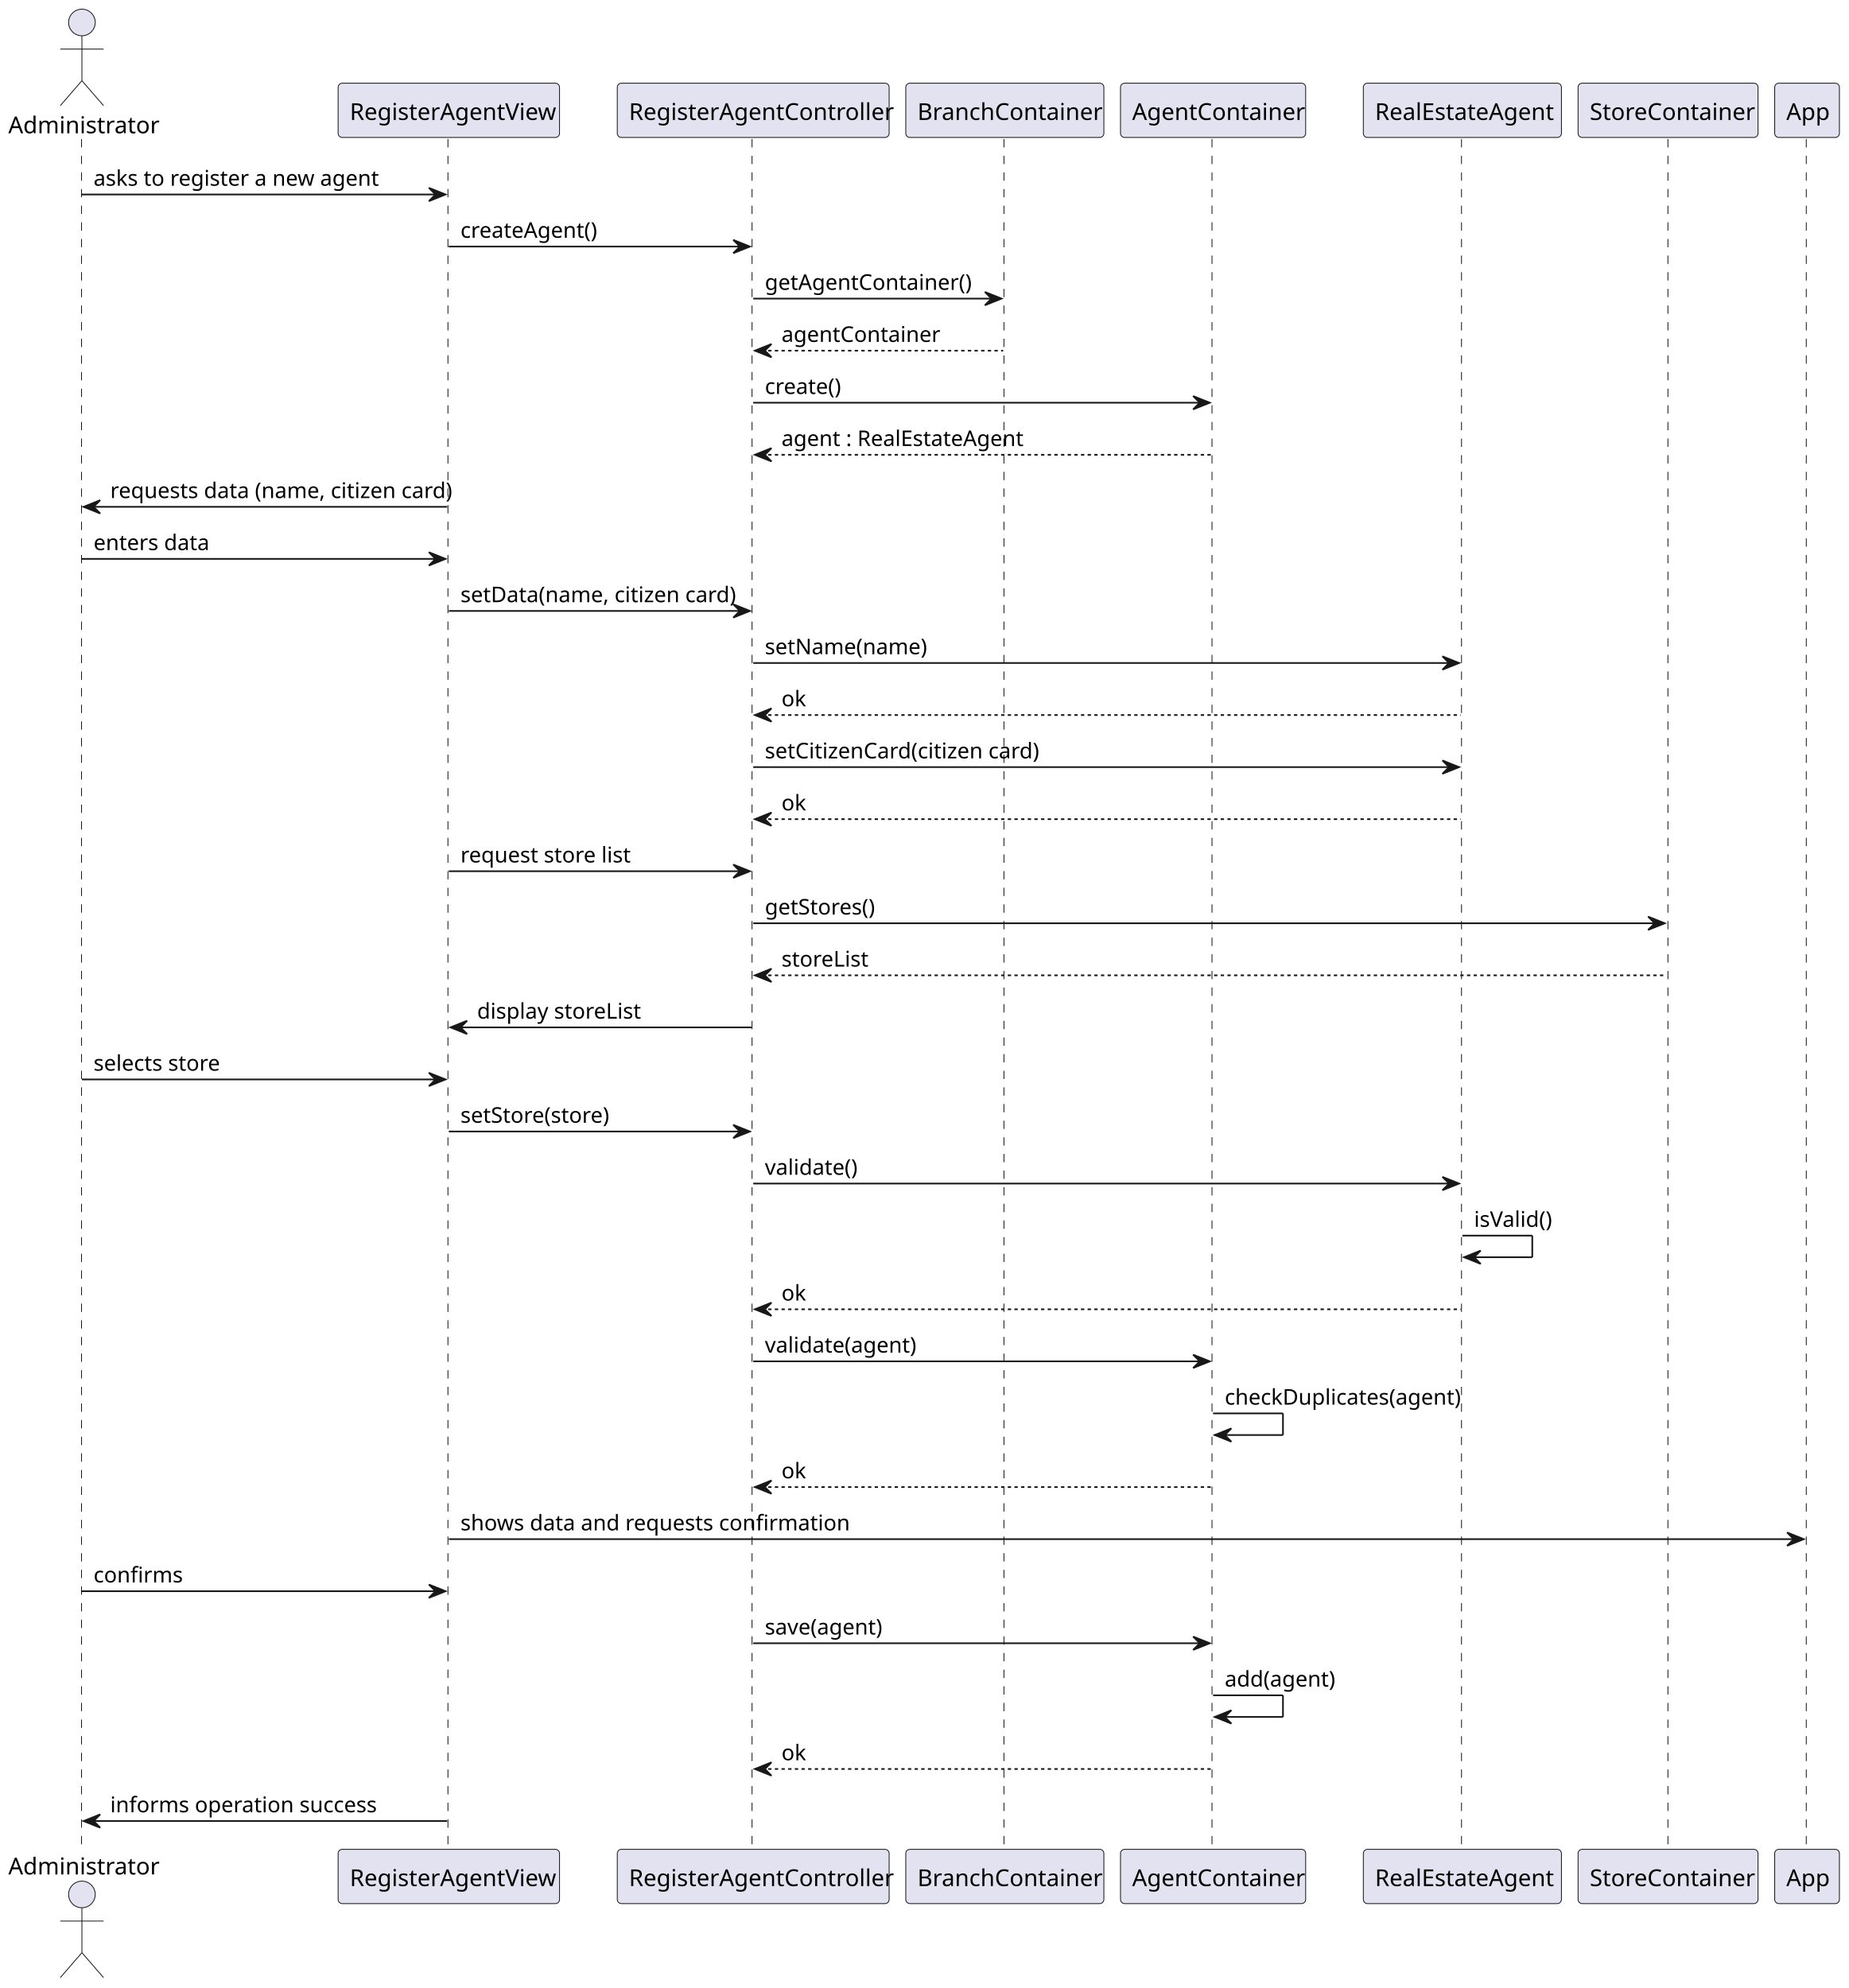
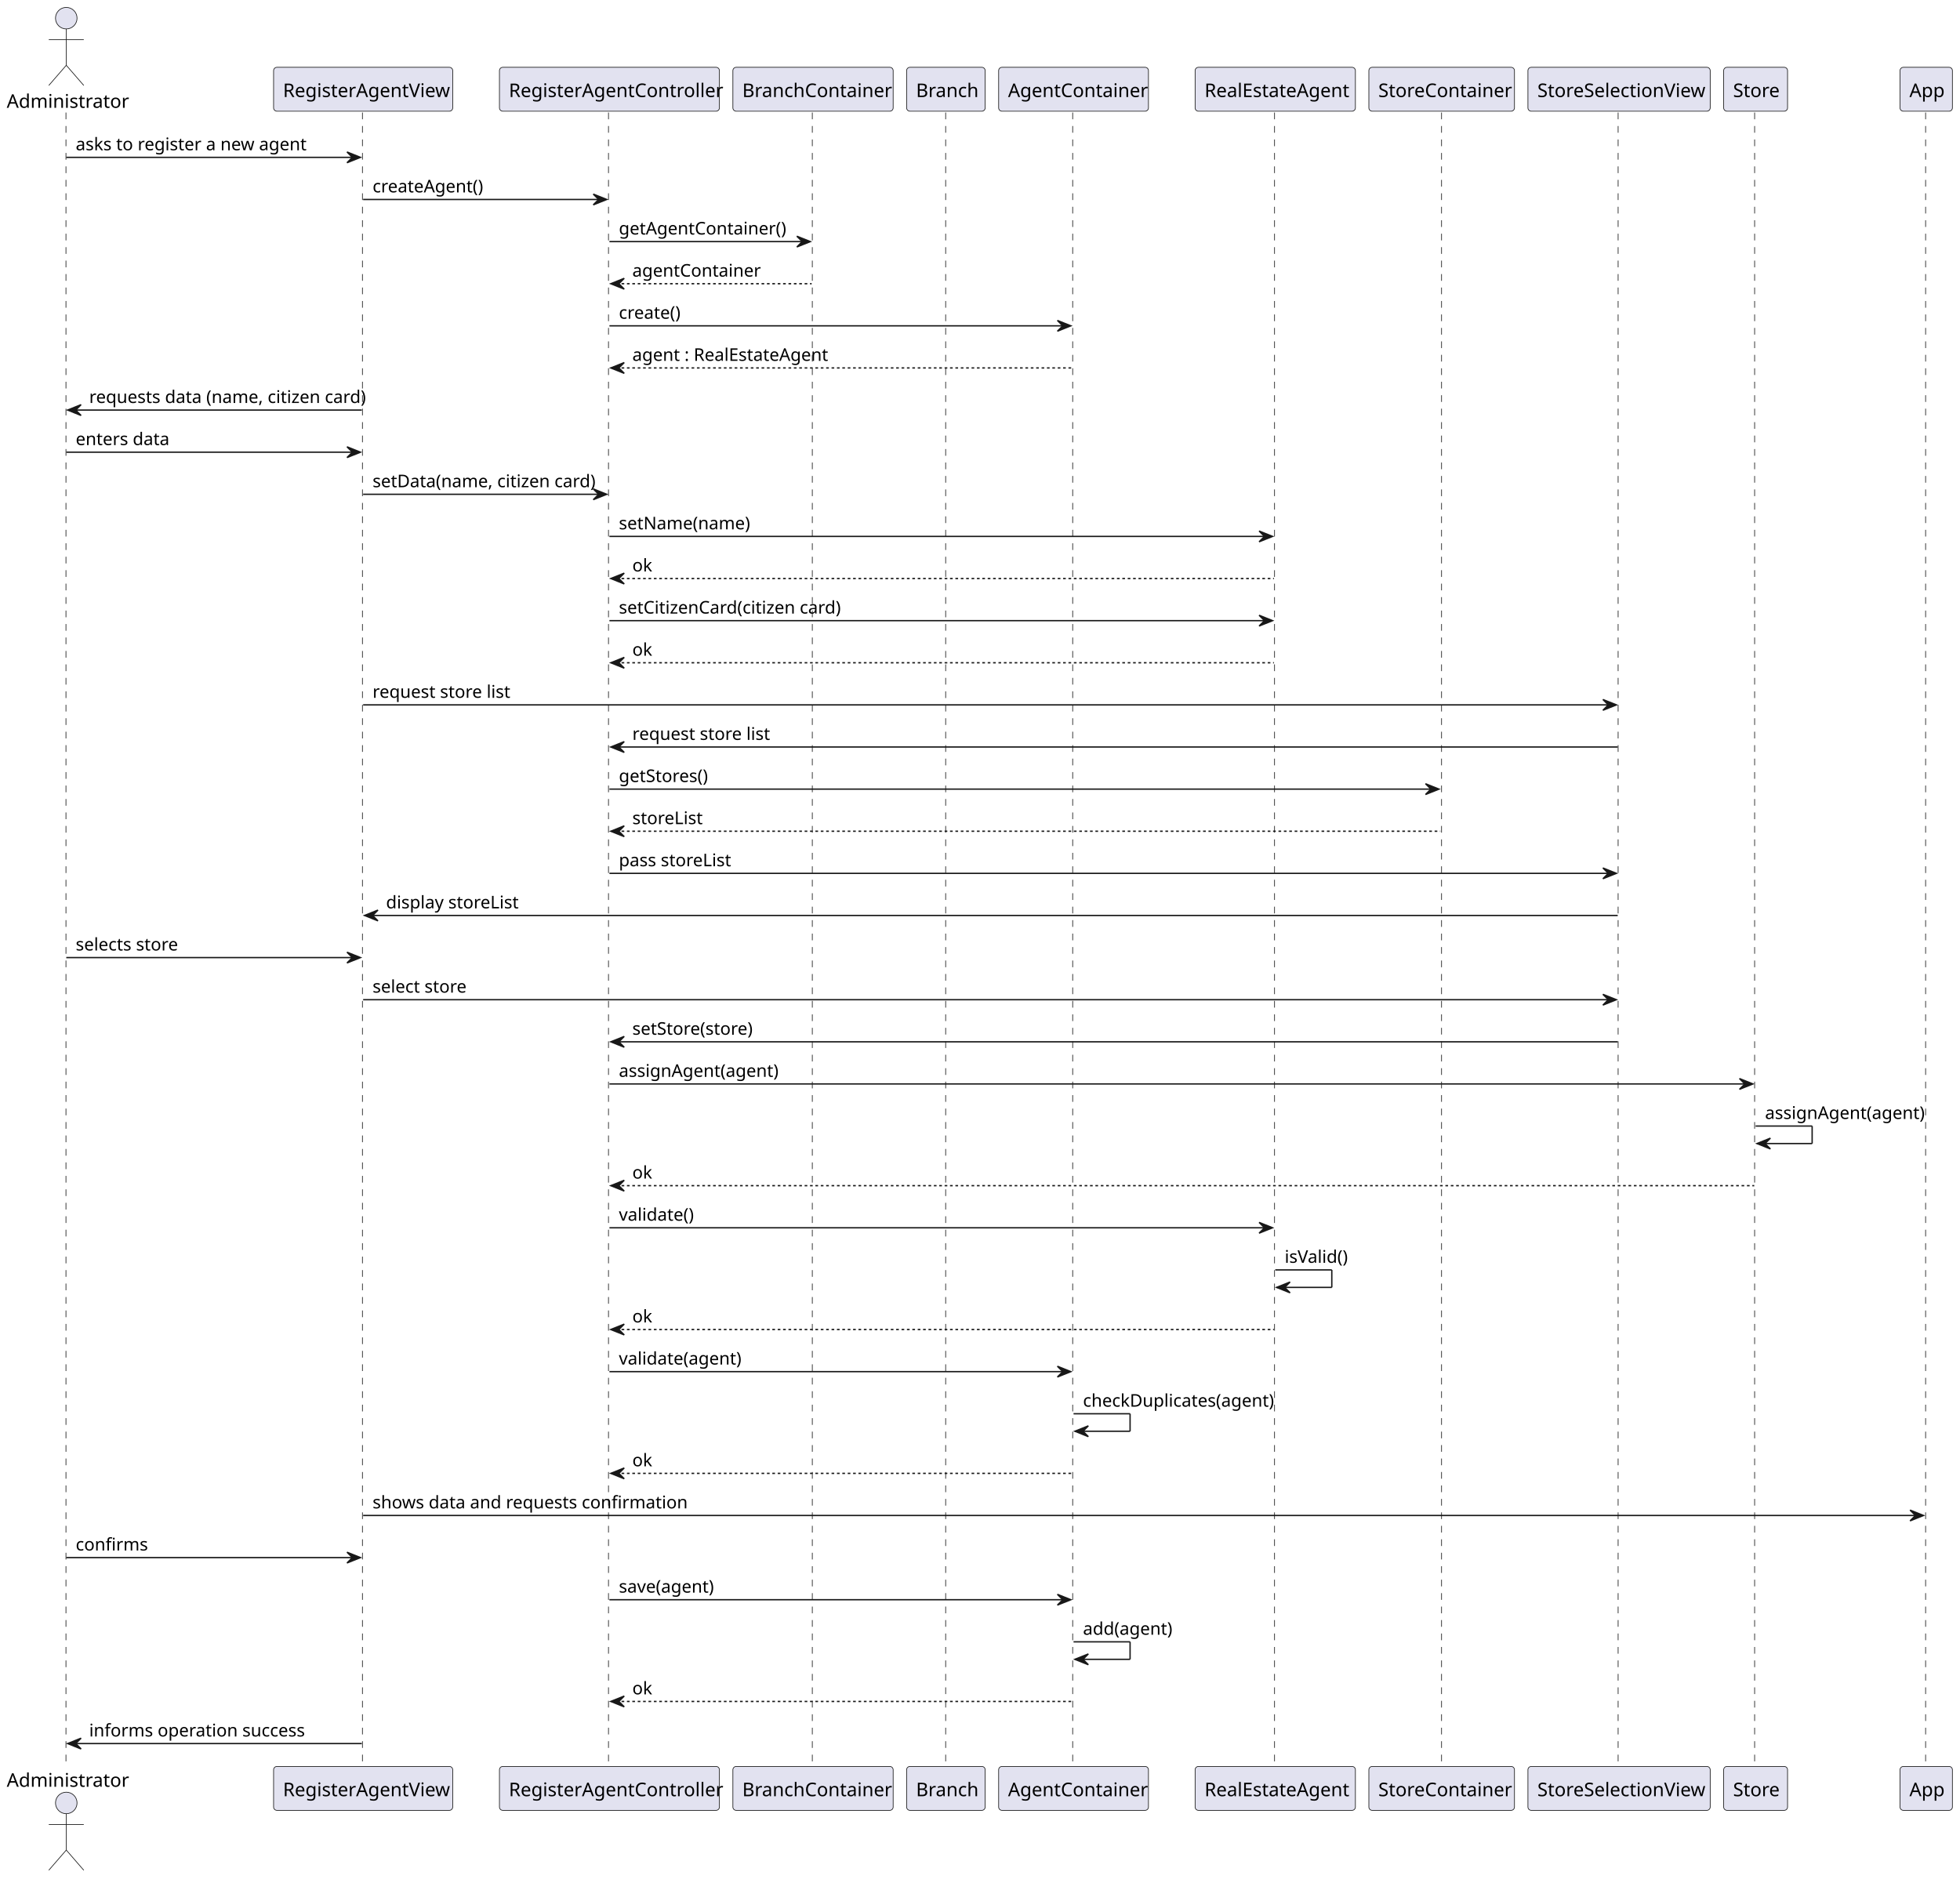
- <svg xmlns="http://www.w3.org/2000/svg" contentStyleType="text/css" height="1195px" preserveAspectRatio="none" style="width:1111px;height:1195px;background:#FFFFFF;" version="1.1" viewBox="0 0 1111 1195" width="1111px" zoomAndPan="magnify">
+ <svg xmlns="http://www.w3.org/2000/svg" contentStyleType="text/css" height="1396px" preserveAspectRatio="none" style="width:1456px;height:1396px;background:#FFFFFF;" version="1.1" viewBox="0 0 1456 1396" width="1456px" zoomAndPan="magnify">
  <defs />
  <g>
-     <line style="stroke:#181818;stroke-width:0.5;stroke-dasharray:5.0,5.0;" x1="49" x2="49" y1="83.621" y2="1112.643" />
-     <line style="stroke:#181818;stroke-width:0.5;stroke-dasharray:5.0,5.0;" x1="269.24" x2="269.24" y1="83.621" y2="1112.643" />
-     <line style="stroke:#181818;stroke-width:0.5;stroke-dasharray:5.0,5.0;" x1="452.019" x2="452.019" y1="83.621" y2="1112.643" />
-     <line style="stroke:#181818;stroke-width:0.5;stroke-dasharray:5.0,5.0;" x1="603.425" x2="603.425" y1="83.621" y2="1112.643" />
-     <line style="stroke:#181818;stroke-width:0.5;stroke-dasharray:5.0,5.0;" x1="728.487" x2="728.487" y1="83.621" y2="1112.643" />
-     <line style="stroke:#181818;stroke-width:0.5;stroke-dasharray:5.0,5.0;" x1="878.443" x2="878.443" y1="83.621" y2="1112.643" />
-     <line style="stroke:#181818;stroke-width:0.5;stroke-dasharray:5.0,5.0;" x1="1002.512" x2="1002.512" y1="83.621" y2="1112.643" />
-     <line style="stroke:#181818;stroke-width:0.5;stroke-dasharray:5.0,5.0;" x1="1085.677" x2="1085.677" y1="83.621" y2="1112.643" />
+     <line style="stroke:#181818;stroke-width:0.5;stroke-dasharray:5.0,5.0;" x1="49" x2="49" y1="83.621" y2="1313.389" />
+     <line style="stroke:#181818;stroke-width:0.5;stroke-dasharray:5.0,5.0;" x1="269.24" x2="269.24" y1="83.621" y2="1313.389" />
+     <line style="stroke:#181818;stroke-width:0.5;stroke-dasharray:5.0,5.0;" x1="452.019" x2="452.019" y1="83.621" y2="1313.389" />
+     <line style="stroke:#181818;stroke-width:0.5;stroke-dasharray:5.0,5.0;" x1="603.425" x2="603.425" y1="83.621" y2="1313.389" />
+     <line style="stroke:#181818;stroke-width:0.5;stroke-dasharray:5.0,5.0;" x1="702.487" x2="702.487" y1="83.621" y2="1313.389" />
+     <line style="stroke:#181818;stroke-width:0.5;stroke-dasharray:5.0,5.0;" x1="796.845" x2="796.845" y1="83.621" y2="1313.389" />
+     <line style="stroke:#181818;stroke-width:0.5;stroke-dasharray:5.0,5.0;" x1="946.802" x2="946.802" y1="83.621" y2="1313.389" />
+     <line style="stroke:#181818;stroke-width:0.5;stroke-dasharray:5.0,5.0;" x1="1070.87" x2="1070.87" y1="83.621" y2="1313.389" />
+     <line style="stroke:#181818;stroke-width:0.5;stroke-dasharray:5.0,5.0;" x1="1202.035" x2="1202.035" y1="83.621" y2="1313.389" />
+     <line style="stroke:#181818;stroke-width:0.5;stroke-dasharray:5.0,5.0;" x1="1303.435" x2="1303.435" y1="83.621" y2="1313.389" />
+     <line style="stroke:#181818;stroke-width:0.5;stroke-dasharray:5.0,5.0;" x1="1430.451" x2="1430.451" y1="83.621" y2="1313.389" />
    <text fill="#000000" font-family="sans-serif" font-size="14" lengthAdjust="spacing" textLength="82.469" x="5" y="80.107">Administrator</text>
    <ellipse cx="49.234" cy="13.5" fill="#E2E2F0" rx="8" ry="8" style="stroke:#181818;stroke-width:0.5;" />
    <path d="M49.234,21.5 L49.234,48.5 M36.234,29.5 L62.234,29.5 M49.234,48.5 L36.234,63.5 M49.234,48.5 L62.234,63.5 " fill="none" style="stroke:#181818;stroke-width:0.5;" />
-     <text fill="#000000" font-family="sans-serif" font-size="14" lengthAdjust="spacing" textLength="82.469" x="5" y="1126.75">Administrator</text>
-     <ellipse cx="49.234" cy="1138.764" fill="#E2E2F0" rx="8" ry="8" style="stroke:#181818;stroke-width:0.5;" />
-     <path d="M49.234,1146.764 L49.234,1173.764 M36.234,1154.764 L62.234,1154.764 M49.234,1173.764 L36.234,1188.764 M49.234,1173.764 L62.234,1188.764 " fill="none" style="stroke:#181818;stroke-width:0.5;" />
+     <text fill="#000000" font-family="sans-serif" font-size="14" lengthAdjust="spacing" textLength="82.469" x="5" y="1327.496">Administrator</text>
+     <ellipse cx="49.234" cy="1339.51" fill="#E2E2F0" rx="8" ry="8" style="stroke:#181818;stroke-width:0.5;" />
+     <path d="M49.234,1347.51 L49.234,1374.51 M36.234,1355.51 L62.234,1355.51 M49.234,1374.51 L36.234,1389.51 M49.234,1374.51 L62.234,1389.51 " fill="none" style="stroke:#181818;stroke-width:0.5;" />
    <rect fill="#E2E2F0" height="32.621" rx="2.5" ry="2.5" style="stroke:#181818;stroke-width:0.5;" width="133.061" x="203.24" y="50" />
    <text fill="#000000" font-family="sans-serif" font-size="14" lengthAdjust="spacing" textLength="119.061" x="210.24" y="72.107">RegisterAgentView</text>
-     <rect fill="#E2E2F0" height="32.621" rx="2.5" ry="2.5" style="stroke:#181818;stroke-width:0.5;" width="133.061" x="203.24" y="1111.643" />
-     <text fill="#000000" font-family="sans-serif" font-size="14" lengthAdjust="spacing" textLength="119.061" x="210.24" y="1133.75">RegisterAgentView</text>
+     <rect fill="#E2E2F0" height="32.621" rx="2.5" ry="2.5" style="stroke:#181818;stroke-width:0.5;" width="133.061" x="203.24" y="1312.389" />
+     <text fill="#000000" font-family="sans-serif" font-size="14" lengthAdjust="spacing" textLength="119.061" x="210.24" y="1334.496">RegisterAgentView</text>
    <rect fill="#E2E2F0" height="32.621" rx="2.5" ry="2.5" style="stroke:#181818;stroke-width:0.5;" width="163.406" x="371.019" y="50" />
    <text fill="#000000" font-family="sans-serif" font-size="14" lengthAdjust="spacing" textLength="149.406" x="378.019" y="72.107">RegisterAgentController</text>
-     <rect fill="#E2E2F0" height="32.621" rx="2.5" ry="2.5" style="stroke:#181818;stroke-width:0.5;" width="163.406" x="371.019" y="1111.643" />
-     <text fill="#000000" font-family="sans-serif" font-size="14" lengthAdjust="spacing" textLength="149.406" x="378.019" y="1133.75">RegisterAgentController</text>
+     <rect fill="#E2E2F0" height="32.621" rx="2.5" ry="2.5" style="stroke:#181818;stroke-width:0.5;" width="163.406" x="371.019" y="1312.389" />
+     <text fill="#000000" font-family="sans-serif" font-size="14" lengthAdjust="spacing" textLength="149.406" x="378.019" y="1334.496">RegisterAgentController</text>
    <rect fill="#E2E2F0" height="32.621" rx="2.5" ry="2.5" style="stroke:#181818;stroke-width:0.5;" width="119.061" x="544.425" y="50" />
    <text fill="#000000" font-family="sans-serif" font-size="14" lengthAdjust="spacing" textLength="105.061" x="551.425" y="72.107">BranchContainer</text>
-     <rect fill="#E2E2F0" height="32.621" rx="2.5" ry="2.5" style="stroke:#181818;stroke-width:0.5;" width="119.061" x="544.425" y="1111.643" />
-     <text fill="#000000" font-family="sans-serif" font-size="14" lengthAdjust="spacing" textLength="105.061" x="551.425" y="1133.75">BranchContainer</text>
-     <rect fill="#E2E2F0" height="32.621" rx="2.5" ry="2.5" style="stroke:#181818;stroke-width:0.5;" width="111.289" x="673.487" y="50" />
-     <text fill="#000000" font-family="sans-serif" font-size="14" lengthAdjust="spacing" textLength="97.289" x="680.487" y="72.107">AgentContainer</text>
-     <rect fill="#E2E2F0" height="32.621" rx="2.5" ry="2.5" style="stroke:#181818;stroke-width:0.5;" width="111.289" x="673.487" y="1111.643" />
-     <text fill="#000000" font-family="sans-serif" font-size="14" lengthAdjust="spacing" textLength="97.289" x="680.487" y="1133.75">AgentContainer</text>
-     <rect fill="#E2E2F0" height="32.621" rx="2.5" ry="2.5" style="stroke:#181818;stroke-width:0.5;" width="119.068" x="819.443" y="50" />
-     <text fill="#000000" font-family="sans-serif" font-size="14" lengthAdjust="spacing" textLength="105.068" x="826.443" y="72.107">RealEstateAgent</text>
-     <rect fill="#E2E2F0" height="32.621" rx="2.5" ry="2.5" style="stroke:#181818;stroke-width:0.5;" width="119.068" x="819.443" y="1111.643" />
-     <text fill="#000000" font-family="sans-serif" font-size="14" lengthAdjust="spacing" textLength="105.068" x="826.443" y="1133.75">RealEstateAgent</text>
-     <rect fill="#E2E2F0" height="32.621" rx="2.5" ry="2.5" style="stroke:#181818;stroke-width:0.5;" width="108.165" x="948.512" y="50" />
-     <text fill="#000000" font-family="sans-serif" font-size="14" lengthAdjust="spacing" textLength="94.165" x="955.512" y="72.107">StoreContainer</text>
-     <rect fill="#E2E2F0" height="32.621" rx="2.5" ry="2.5" style="stroke:#181818;stroke-width:0.5;" width="108.165" x="948.512" y="1111.643" />
-     <text fill="#000000" font-family="sans-serif" font-size="14" lengthAdjust="spacing" textLength="94.165" x="955.512" y="1133.75">StoreContainer</text>
-     <rect fill="#E2E2F0" height="32.621" rx="2.5" ry="2.5" style="stroke:#181818;stroke-width:0.5;" width="38.91" x="1066.677" y="50" />
-     <text fill="#000000" font-family="sans-serif" font-size="14" lengthAdjust="spacing" textLength="24.91" x="1073.677" y="72.107">App</text>
-     <rect fill="#E2E2F0" height="32.621" rx="2.5" ry="2.5" style="stroke:#181818;stroke-width:0.5;" width="38.91" x="1066.677" y="1111.643" />
-     <text fill="#000000" font-family="sans-serif" font-size="14" lengthAdjust="spacing" textLength="24.91" x="1073.677" y="1133.75">App</text>
+     <rect fill="#E2E2F0" height="32.621" rx="2.5" ry="2.5" style="stroke:#181818;stroke-width:0.5;" width="119.061" x="544.425" y="1312.389" />
+     <text fill="#000000" font-family="sans-serif" font-size="14" lengthAdjust="spacing" textLength="105.061" x="551.425" y="1334.496">BranchContainer</text>
+     <rect fill="#E2E2F0" height="32.621" rx="2.5" ry="2.5" style="stroke:#181818;stroke-width:0.5;" width="58.358" x="673.487" y="50" />
+     <text fill="#000000" font-family="sans-serif" font-size="14" lengthAdjust="spacing" textLength="44.358" x="680.487" y="72.107">Branch</text>
+     <rect fill="#E2E2F0" height="32.621" rx="2.5" ry="2.5" style="stroke:#181818;stroke-width:0.5;" width="58.358" x="673.487" y="1312.389" />
+     <text fill="#000000" font-family="sans-serif" font-size="14" lengthAdjust="spacing" textLength="44.358" x="680.487" y="1334.496">Branch</text>
+     <rect fill="#E2E2F0" height="32.621" rx="2.5" ry="2.5" style="stroke:#181818;stroke-width:0.5;" width="111.289" x="741.845" y="50" />
+     <text fill="#000000" font-family="sans-serif" font-size="14" lengthAdjust="spacing" textLength="97.289" x="748.845" y="72.107">AgentContainer</text>
+     <rect fill="#E2E2F0" height="32.621" rx="2.5" ry="2.5" style="stroke:#181818;stroke-width:0.5;" width="111.289" x="741.845" y="1312.389" />
+     <text fill="#000000" font-family="sans-serif" font-size="14" lengthAdjust="spacing" textLength="97.289" x="748.845" y="1334.496">AgentContainer</text>
+     <rect fill="#E2E2F0" height="32.621" rx="2.5" ry="2.5" style="stroke:#181818;stroke-width:0.5;" width="119.068" x="887.802" y="50" />
+     <text fill="#000000" font-family="sans-serif" font-size="14" lengthAdjust="spacing" textLength="105.068" x="894.802" y="72.107">RealEstateAgent</text>
+     <rect fill="#E2E2F0" height="32.621" rx="2.5" ry="2.5" style="stroke:#181818;stroke-width:0.5;" width="119.068" x="887.802" y="1312.389" />
+     <text fill="#000000" font-family="sans-serif" font-size="14" lengthAdjust="spacing" textLength="105.068" x="894.802" y="1334.496">RealEstateAgent</text>
+     <rect fill="#E2E2F0" height="32.621" rx="2.5" ry="2.5" style="stroke:#181818;stroke-width:0.5;" width="108.165" x="1016.87" y="50" />
+     <text fill="#000000" font-family="sans-serif" font-size="14" lengthAdjust="spacing" textLength="94.165" x="1023.87" y="72.107">StoreContainer</text>
+     <rect fill="#E2E2F0" height="32.621" rx="2.5" ry="2.5" style="stroke:#181818;stroke-width:0.5;" width="108.165" x="1016.87" y="1312.389" />
+     <text fill="#000000" font-family="sans-serif" font-size="14" lengthAdjust="spacing" textLength="94.165" x="1023.87" y="1334.496">StoreContainer</text>
+     <rect fill="#E2E2F0" height="32.621" rx="2.5" ry="2.5" style="stroke:#181818;stroke-width:0.5;" width="135.399" x="1135.035" y="50" />
+     <text fill="#000000" font-family="sans-serif" font-size="14" lengthAdjust="spacing" textLength="121.399" x="1142.035" y="72.107">StoreSelectionView</text>
+     <rect fill="#E2E2F0" height="32.621" rx="2.5" ry="2.5" style="stroke:#181818;stroke-width:0.5;" width="135.399" x="1135.035" y="1312.389" />
+     <text fill="#000000" font-family="sans-serif" font-size="14" lengthAdjust="spacing" textLength="121.399" x="1142.035" y="1334.496">StoreSelectionView</text>
+     <rect fill="#E2E2F0" height="32.621" rx="2.5" ry="2.5" style="stroke:#181818;stroke-width:0.5;" width="47.462" x="1280.435" y="50" />
+     <text fill="#000000" font-family="sans-serif" font-size="14" lengthAdjust="spacing" textLength="33.462" x="1287.435" y="72.107">Store</text>
+     <rect fill="#E2E2F0" height="32.621" rx="2.5" ry="2.5" style="stroke:#181818;stroke-width:0.5;" width="47.462" x="1280.435" y="1312.389" />
+     <text fill="#000000" font-family="sans-serif" font-size="14" lengthAdjust="spacing" textLength="33.462" x="1287.435" y="1334.496">Store</text>
+     <rect fill="#E2E2F0" height="32.621" rx="2.5" ry="2.5" style="stroke:#181818;stroke-width:0.5;" width="38.91" x="1411.451" y="50" />
+     <text fill="#000000" font-family="sans-serif" font-size="14" lengthAdjust="spacing" textLength="24.91" x="1418.451" y="72.107">App</text>
+     <rect fill="#E2E2F0" height="32.621" rx="2.5" ry="2.5" style="stroke:#181818;stroke-width:0.5;" width="38.91" x="1411.451" y="1312.389" />
+     <text fill="#000000" font-family="sans-serif" font-size="14" lengthAdjust="spacing" textLength="24.91" x="1418.451" y="1334.496">App</text>
    <polygon fill="#181818" points="257.771,112.912,267.771,116.912,257.771,120.912,261.771,116.912" style="stroke:#181818;stroke-width:1.0;" />
    <line style="stroke:#181818;stroke-width:1.0;" x1="49.234" x2="263.771" y1="116.912" y2="116.912" />
    <text fill="#000000" font-family="sans-serif" font-size="13" lengthAdjust="spacing" textLength="162.589" x="56.234" y="111.649">asks to register a new agent</text>
    <polygon fill="#181818" points="440.722,144.203,450.722,148.203,440.722,152.203,444.722,148.203" style="stroke:#181818;stroke-width:1.0;" />
    <line style="stroke:#181818;stroke-width:1.0;" x1="269.771" x2="446.722" y1="148.203" y2="148.203" />
    <text fill="#000000" font-family="sans-serif" font-size="13" lengthAdjust="spacing" textLength="78.762" x="276.771" y="142.94">createAgent()</text>
    <polygon fill="#181818" points="591.956,175.494,601.956,179.494,591.956,183.494,595.956,179.494" style="stroke:#181818;stroke-width:1.0;" />
    <line style="stroke:#181818;stroke-width:1.0;" x1="452.722" x2="597.956" y1="179.494" y2="179.494" />
    <text fill="#000000" font-family="sans-serif" font-size="13" lengthAdjust="spacing" textLength="117.07" x="459.722" y="174.231">getAgentContainer()</text>
    <polygon fill="#181818" points="463.722,206.785,453.722,210.785,463.722,214.785,459.722,210.785" style="stroke:#181818;stroke-width:1.0;" />
    <line style="stroke:#181818;stroke-width:1.0;stroke-dasharray:2.0,2.0;" x1="457.722" x2="602.956" y1="210.785" y2="210.785" />
    <text fill="#000000" font-family="sans-serif" font-size="13" lengthAdjust="spacing" textLength="88.899" x="469.722" y="205.523">agentContainer</text>
-     <polygon fill="#181818" points="717.131,238.076,727.131,242.076,717.131,246.076,721.131,242.076" style="stroke:#181818;stroke-width:1.0;" />
-     <line style="stroke:#181818;stroke-width:1.0;" x1="452.722" x2="723.131" y1="242.076" y2="242.076" />
+     <polygon fill="#181818" points="785.49,238.076,795.49,242.076,785.49,246.076,789.49,242.076" style="stroke:#181818;stroke-width:1.0;" />
+     <line style="stroke:#181818;stroke-width:1.0;" x1="452.722" x2="791.49" y1="242.076" y2="242.076" />
    <text fill="#000000" font-family="sans-serif" font-size="13" lengthAdjust="spacing" textLength="44.789" x="459.722" y="236.814">create()</text>
    <polygon fill="#181818" points="463.722,269.367,453.722,273.367,463.722,277.367,459.722,273.367" style="stroke:#181818;stroke-width:1.0;" />
-     <line style="stroke:#181818;stroke-width:1.0;stroke-dasharray:2.0,2.0;" x1="457.722" x2="728.131" y1="273.367" y2="273.367" />
+     <line style="stroke:#181818;stroke-width:1.0;stroke-dasharray:2.0,2.0;" x1="457.722" x2="796.49" y1="273.367" y2="273.367" />
    <text fill="#000000" font-family="sans-serif" font-size="13" lengthAdjust="spacing" textLength="140.931" x="469.722" y="268.104">agent : RealEstateAgent</text>
    <polygon fill="#181818" points="60.234,300.658,50.234,304.658,60.234,308.658,56.234,304.658" style="stroke:#181818;stroke-width:1.0;" />
    <line style="stroke:#181818;stroke-width:1.0;" x1="54.234" x2="268.771" y1="304.658" y2="304.658" />
    <text fill="#000000" font-family="sans-serif" font-size="13" lengthAdjust="spacing" textLength="196.536" x="66.234" y="299.396">requests data (name, citizen card)</text>
    <polygon fill="#181818" points="257.771,331.949,267.771,335.949,257.771,339.949,261.771,335.949" style="stroke:#181818;stroke-width:1.0;" />
    <line style="stroke:#181818;stroke-width:1.0;" x1="49.234" x2="263.771" y1="335.949" y2="335.949" />
    <text fill="#000000" font-family="sans-serif" font-size="13" lengthAdjust="spacing" textLength="65.044" x="56.234" y="330.687">enters data</text>
    <polygon fill="#181818" points="440.722,363.24,450.722,367.24,440.722,371.24,444.722,367.24" style="stroke:#181818;stroke-width:1.0;" />
    <line style="stroke:#181818;stroke-width:1.0;" x1="269.771" x2="446.722" y1="367.24" y2="367.24" />
    <text fill="#000000" font-family="sans-serif" font-size="13" lengthAdjust="spacing" textLength="158.952" x="276.771" y="361.978">setData(name, citizen card)</text>
-     <polygon fill="#181818" points="866.977,394.531,876.977,398.531,866.977,402.531,870.977,398.531" style="stroke:#181818;stroke-width:1.0;" />
-     <line style="stroke:#181818;stroke-width:1.0;" x1="452.722" x2="872.977" y1="398.531" y2="398.531" />
+     <polygon fill="#181818" points="935.336,394.531,945.336,398.531,935.336,402.531,939.336,398.531" style="stroke:#181818;stroke-width:1.0;" />
+     <line style="stroke:#181818;stroke-width:1.0;" x1="452.722" x2="941.336" y1="398.531" y2="398.531" />
    <text fill="#000000" font-family="sans-serif" font-size="13" lengthAdjust="spacing" textLength="93.196" x="459.722" y="393.269">setName(name)</text>
    <polygon fill="#181818" points="463.722,425.822,453.722,429.822,463.722,433.822,459.722,429.822" style="stroke:#181818;stroke-width:1.0;" />
-     <line style="stroke:#181818;stroke-width:1.0;stroke-dasharray:2.0,2.0;" x1="457.722" x2="877.977" y1="429.822" y2="429.822" />
+     <line style="stroke:#181818;stroke-width:1.0;stroke-dasharray:2.0,2.0;" x1="457.722" x2="946.336" y1="429.822" y2="429.822" />
    <text fill="#000000" font-family="sans-serif" font-size="13" lengthAdjust="spacing" textLength="13.73" x="469.722" y="424.56">ok</text>
-     <polygon fill="#181818" points="866.977,457.113,876.977,461.113,866.977,465.113,870.977,461.113" style="stroke:#181818;stroke-width:1.0;" />
-     <line style="stroke:#181818;stroke-width:1.0;" x1="452.722" x2="872.977" y1="461.113" y2="461.113" />
+     <polygon fill="#181818" points="935.336,457.113,945.336,461.113,935.336,465.113,939.336,461.113" style="stroke:#181818;stroke-width:1.0;" />
+     <line style="stroke:#181818;stroke-width:1.0;" x1="452.722" x2="941.336" y1="461.113" y2="461.113" />
    <text fill="#000000" font-family="sans-serif" font-size="13" lengthAdjust="spacing" textLength="159.663" x="459.722" y="455.851">setCitizenCard(citizen card)</text>
    <polygon fill="#181818" points="463.722,488.404,453.722,492.404,463.722,496.404,459.722,492.404" style="stroke:#181818;stroke-width:1.0;" />
-     <line style="stroke:#181818;stroke-width:1.0;stroke-dasharray:2.0,2.0;" x1="457.722" x2="877.977" y1="492.404" y2="492.404" />
+     <line style="stroke:#181818;stroke-width:1.0;stroke-dasharray:2.0,2.0;" x1="457.722" x2="946.336" y1="492.404" y2="492.404" />
    <text fill="#000000" font-family="sans-serif" font-size="13" lengthAdjust="spacing" textLength="13.73" x="469.722" y="487.142">ok</text>
-     <polygon fill="#181818" points="440.722,519.695,450.722,523.695,440.722,527.695,444.722,523.695" style="stroke:#181818;stroke-width:1.0;" />
-     <line style="stroke:#181818;stroke-width:1.0;" x1="269.771" x2="446.722" y1="523.695" y2="523.695" />
+     <polygon fill="#181818" points="1190.735,519.695,1200.735,523.695,1190.735,527.695,1194.735,523.695" style="stroke:#181818;stroke-width:1.0;" />
+     <line style="stroke:#181818;stroke-width:1.0;" x1="269.771" x2="1196.735" y1="523.695" y2="523.695" />
    <text fill="#000000" font-family="sans-serif" font-size="13" lengthAdjust="spacing" textLength="95.374" x="276.771" y="518.433">request store list</text>
-     <polygon fill="#181818" points="990.594,550.986,1000.594,554.986,990.594,558.986,994.594,554.986" style="stroke:#181818;stroke-width:1.0;" />
-     <line style="stroke:#181818;stroke-width:1.0;" x1="452.722" x2="996.594" y1="554.986" y2="554.986" />
-     <text fill="#000000" font-family="sans-serif" font-size="13" lengthAdjust="spacing" textLength="64.302" x="459.722" y="549.724">getStores()</text>
-     <polygon fill="#181818" points="463.722,582.277,453.722,586.277,463.722,590.277,459.722,586.277" style="stroke:#181818;stroke-width:1.0;" />
-     <line style="stroke:#181818;stroke-width:1.0;stroke-dasharray:2.0,2.0;" x1="457.722" x2="1001.594" y1="586.277" y2="586.277" />
-     <text fill="#000000" font-family="sans-serif" font-size="13" lengthAdjust="spacing" textLength="49.131" x="469.722" y="581.015">storeList</text>
-     <polygon fill="#181818" points="280.771,613.568,270.771,617.568,280.771,621.568,276.771,617.568" style="stroke:#181818;stroke-width:1.0;" />
-     <line style="stroke:#181818;stroke-width:1.0;" x1="274.771" x2="451.722" y1="617.568" y2="617.568" />
-     <text fill="#000000" font-family="sans-serif" font-size="13" lengthAdjust="spacing" textLength="93.209" x="286.771" y="612.306">display storeList</text>
-     <polygon fill="#181818" points="257.771,644.859,267.771,648.859,257.771,652.859,261.771,648.859" style="stroke:#181818;stroke-width:1.0;" />
-     <line style="stroke:#181818;stroke-width:1.0;" x1="49.234" x2="263.771" y1="648.859" y2="648.859" />
-     <text fill="#000000" font-family="sans-serif" font-size="13" lengthAdjust="spacing" textLength="72.973" x="56.234" y="643.597">selects store</text>
-     <polygon fill="#181818" points="440.722,676.15,450.722,680.15,440.722,684.15,444.722,680.15" style="stroke:#181818;stroke-width:1.0;" />
-     <line style="stroke:#181818;stroke-width:1.0;" x1="269.771" x2="446.722" y1="680.15" y2="680.15" />
-     <text fill="#000000" font-family="sans-serif" font-size="13" lengthAdjust="spacing" textLength="85.973" x="276.771" y="674.888">setStore(store)</text>
-     <polygon fill="#181818" points="866.977,707.441,876.977,711.441,866.977,715.441,870.977,711.441" style="stroke:#181818;stroke-width:1.0;" />
-     <line style="stroke:#181818;stroke-width:1.0;" x1="452.722" x2="872.977" y1="711.441" y2="711.441" />
-     <text fill="#000000" font-family="sans-serif" font-size="13" lengthAdjust="spacing" textLength="53.466" x="459.722" y="706.179">validate()</text>
-     <line style="stroke:#181818;stroke-width:1.0;" x1="878.977" x2="920.977" y1="742.732" y2="742.732" />
-     <line style="stroke:#181818;stroke-width:1.0;" x1="920.977" x2="920.977" y1="742.732" y2="755.732" />
-     <line style="stroke:#181818;stroke-width:1.0;" x1="879.977" x2="920.977" y1="755.732" y2="755.732" />
-     <polygon fill="#181818" points="889.977,751.732,879.977,755.732,889.977,759.732,885.977,755.732" style="stroke:#181818;stroke-width:1.0;" />
-     <text fill="#000000" font-family="sans-serif" font-size="13" lengthAdjust="spacing" textLength="46.954" x="885.977" y="737.47">isValid()</text>
-     <polygon fill="#181818" points="463.722,783.023,453.722,787.023,463.722,791.023,459.722,787.023" style="stroke:#181818;stroke-width:1.0;" />
-     <line style="stroke:#181818;stroke-width:1.0;stroke-dasharray:2.0,2.0;" x1="457.722" x2="877.977" y1="787.023" y2="787.023" />
-     <text fill="#000000" font-family="sans-serif" font-size="13" lengthAdjust="spacing" textLength="13.73" x="469.722" y="781.761">ok</text>
-     <polygon fill="#181818" points="717.131,814.314,727.131,818.314,717.131,822.314,721.131,818.314" style="stroke:#181818;stroke-width:1.0;" />
-     <line style="stroke:#181818;stroke-width:1.0;" x1="452.722" x2="723.131" y1="818.314" y2="818.314" />
-     <text fill="#000000" font-family="sans-serif" font-size="13" lengthAdjust="spacing" textLength="85.998" x="459.722" y="813.052">validate(agent)</text>
-     <line style="stroke:#181818;stroke-width:1.0;" x1="729.131" x2="771.131" y1="849.606" y2="849.606" />
-     <line style="stroke:#181818;stroke-width:1.0;" x1="771.131" x2="771.131" y1="849.606" y2="862.606" />
-     <line style="stroke:#181818;stroke-width:1.0;" x1="730.131" x2="771.131" y1="862.606" y2="862.606" />
-     <polygon fill="#181818" points="740.131,858.606,730.131,862.606,740.131,866.606,736.131,862.606" style="stroke:#181818;stroke-width:1.0;" />
-     <text fill="#000000" font-family="sans-serif" font-size="13" lengthAdjust="spacing" textLength="135.846" x="736.131" y="844.343">checkDuplicates(agent)</text>
-     <polygon fill="#181818" points="463.722,889.896,453.722,893.896,463.722,897.896,459.722,893.896" style="stroke:#181818;stroke-width:1.0;" />
-     <line style="stroke:#181818;stroke-width:1.0;stroke-dasharray:2.0,2.0;" x1="457.722" x2="728.131" y1="893.896" y2="893.896" />
-     <text fill="#000000" font-family="sans-serif" font-size="13" lengthAdjust="spacing" textLength="13.73" x="469.722" y="888.634">ok</text>
-     <polygon fill="#181818" points="1074.132,921.188,1084.132,925.188,1074.132,929.188,1078.132,925.188" style="stroke:#181818;stroke-width:1.0;" />
-     <line style="stroke:#181818;stroke-width:1.0;" x1="269.771" x2="1080.132" y1="925.188" y2="925.188" />
-     <text fill="#000000" font-family="sans-serif" font-size="13" lengthAdjust="spacing" textLength="218.956" x="276.771" y="919.925">shows data and requests confirmation</text>
-     <polygon fill="#181818" points="257.771,952.479,267.771,956.479,257.771,960.479,261.771,956.479" style="stroke:#181818;stroke-width:1.0;" />
-     <line style="stroke:#181818;stroke-width:1.0;" x1="49.234" x2="263.771" y1="956.479" y2="956.479" />
-     <text fill="#000000" font-family="sans-serif" font-size="13" lengthAdjust="spacing" textLength="49.118" x="56.234" y="951.216">confirms</text>
-     <polygon fill="#181818" points="717.131,983.769,727.131,987.769,717.131,991.769,721.131,987.769" style="stroke:#181818;stroke-width:1.0;" />
-     <line style="stroke:#181818;stroke-width:1.0;" x1="452.722" x2="723.131" y1="987.769" y2="987.769" />
-     <text fill="#000000" font-family="sans-serif" font-size="13" lengthAdjust="spacing" textLength="68.65" x="459.722" y="982.507">save(agent)</text>
-     <line style="stroke:#181818;stroke-width:1.0;" x1="729.131" x2="771.131" y1="1019.061" y2="1019.061" />
-     <line style="stroke:#181818;stroke-width:1.0;" x1="771.131" x2="771.131" y1="1019.061" y2="1032.061" />
-     <line style="stroke:#181818;stroke-width:1.0;" x1="730.131" x2="771.131" y1="1032.061" y2="1032.061" />
-     <polygon fill="#181818" points="740.131,1028.061,730.131,1032.061,740.131,1036.061,736.131,1032.061" style="stroke:#181818;stroke-width:1.0;" />
-     <text fill="#000000" font-family="sans-serif" font-size="13" lengthAdjust="spacing" textLength="62.88" x="736.131" y="1013.798">add(agent)</text>
-     <polygon fill="#181818" points="463.722,1059.352,453.722,1063.352,463.722,1067.352,459.722,1063.352" style="stroke:#181818;stroke-width:1.0;" />
-     <line style="stroke:#181818;stroke-width:1.0;stroke-dasharray:2.0,2.0;" x1="457.722" x2="728.131" y1="1063.352" y2="1063.352" />
-     <text fill="#000000" font-family="sans-serif" font-size="13" lengthAdjust="spacing" textLength="13.73" x="469.722" y="1058.089">ok</text>
-     <polygon fill="#181818" points="60.234,1090.643,50.234,1094.643,60.234,1098.643,56.234,1094.643" style="stroke:#181818;stroke-width:1.0;" />
-     <line style="stroke:#181818;stroke-width:1.0;" x1="54.234" x2="268.771" y1="1094.643" y2="1094.643" />
-     <text fill="#000000" font-family="sans-serif" font-size="13" lengthAdjust="spacing" textLength="151.011" x="66.234" y="1089.38">informs operation success</text>
+     <polygon fill="#181818" points="463.722,550.986,453.722,554.986,463.722,558.986,459.722,554.986" style="stroke:#181818;stroke-width:1.0;" />
+     <line style="stroke:#181818;stroke-width:1.0;" x1="457.722" x2="1201.735" y1="554.986" y2="554.986" />
+     <text fill="#000000" font-family="sans-serif" font-size="13" lengthAdjust="spacing" textLength="95.374" x="469.722" y="549.724">request store list</text>
+     <polygon fill="#181818" points="1058.953,582.277,1068.953,586.277,1058.953,590.277,1062.953,586.277" style="stroke:#181818;stroke-width:1.0;" />
+     <line style="stroke:#181818;stroke-width:1.0;" x1="452.722" x2="1064.953" y1="586.277" y2="586.277" />
+     <text fill="#000000" font-family="sans-serif" font-size="13" lengthAdjust="spacing" textLength="64.302" x="459.722" y="581.015">getStores()</text>
+     <polygon fill="#181818" points="463.722,613.568,453.722,617.568,463.722,621.568,459.722,617.568" style="stroke:#181818;stroke-width:1.0;" />
+     <line style="stroke:#181818;stroke-width:1.0;stroke-dasharray:2.0,2.0;" x1="457.722" x2="1069.953" y1="617.568" y2="617.568" />
+     <text fill="#000000" font-family="sans-serif" font-size="13" lengthAdjust="spacing" textLength="49.131" x="469.722" y="612.306">storeList</text>
+     <polygon fill="#181818" points="1190.735,644.859,1200.735,648.859,1190.735,652.859,1194.735,648.859" style="stroke:#181818;stroke-width:1.0;" />
+     <line style="stroke:#181818;stroke-width:1.0;" x1="452.722" x2="1196.735" y1="648.859" y2="648.859" />
+     <text fill="#000000" font-family="sans-serif" font-size="13" lengthAdjust="spacing" textLength="80.203" x="459.722" y="643.597">pass storeList</text>
+     <polygon fill="#181818" points="280.771,676.15,270.771,680.15,280.771,684.15,276.771,680.15" style="stroke:#181818;stroke-width:1.0;" />
+     <line style="stroke:#181818;stroke-width:1.0;" x1="274.771" x2="1201.735" y1="680.15" y2="680.15" />
+     <text fill="#000000" font-family="sans-serif" font-size="13" lengthAdjust="spacing" textLength="93.209" x="286.771" y="674.888">display storeList</text>
+     <polygon fill="#181818" points="257.771,707.441,267.771,711.441,257.771,715.441,261.771,711.441" style="stroke:#181818;stroke-width:1.0;" />
+     <line style="stroke:#181818;stroke-width:1.0;" x1="49.234" x2="263.771" y1="711.441" y2="711.441" />
+     <text fill="#000000" font-family="sans-serif" font-size="13" lengthAdjust="spacing" textLength="72.973" x="56.234" y="706.179">selects store</text>
+     <polygon fill="#181818" points="1190.735,738.732,1200.735,742.732,1190.735,746.732,1194.735,742.732" style="stroke:#181818;stroke-width:1.0;" />
+     <line style="stroke:#181818;stroke-width:1.0;" x1="269.771" x2="1196.735" y1="742.732" y2="742.732" />
+     <text fill="#000000" font-family="sans-serif" font-size="13" lengthAdjust="spacing" textLength="66.473" x="276.771" y="737.47">select store</text>
+     <polygon fill="#181818" points="463.722,770.023,453.722,774.023,463.722,778.023,459.722,774.023" style="stroke:#181818;stroke-width:1.0;" />
+     <line style="stroke:#181818;stroke-width:1.0;" x1="457.722" x2="1201.735" y1="774.023" y2="774.023" />
+     <text fill="#000000" font-family="sans-serif" font-size="13" lengthAdjust="spacing" textLength="85.973" x="469.722" y="768.761">setStore(store)</text>
+     <polygon fill="#181818" points="1292.166,801.314,1302.166,805.314,1292.166,809.314,1296.166,805.314" style="stroke:#181818;stroke-width:1.0;" />
+     <line style="stroke:#181818;stroke-width:1.0;" x1="452.722" x2="1298.166" y1="805.314" y2="805.314" />
+     <text fill="#000000" font-family="sans-serif" font-size="13" lengthAdjust="spacing" textLength="112.741" x="459.722" y="800.052">assignAgent(agent)</text>
+     <line style="stroke:#181818;stroke-width:1.0;" x1="1304.166" x2="1346.166" y1="836.606" y2="836.606" />
+     <line style="stroke:#181818;stroke-width:1.0;" x1="1346.166" x2="1346.166" y1="836.606" y2="849.606" />
+     <line style="stroke:#181818;stroke-width:1.0;" x1="1305.166" x2="1346.166" y1="849.606" y2="849.606" />
+     <polygon fill="#181818" points="1315.166,845.606,1305.166,849.606,1315.166,853.606,1311.166,849.606" style="stroke:#181818;stroke-width:1.0;" />
+     <text fill="#000000" font-family="sans-serif" font-size="13" lengthAdjust="spacing" textLength="112.741" x="1311.166" y="831.343">assignAgent(agent)</text>
+     <polygon fill="#181818" points="463.722,876.896,453.722,880.896,463.722,884.896,459.722,880.896" style="stroke:#181818;stroke-width:1.0;" />
+     <line style="stroke:#181818;stroke-width:1.0;stroke-dasharray:2.0,2.0;" x1="457.722" x2="1303.166" y1="880.896" y2="880.896" />
+     <text fill="#000000" font-family="sans-serif" font-size="13" lengthAdjust="spacing" textLength="13.73" x="469.722" y="875.634">ok</text>
+     <polygon fill="#181818" points="935.336,908.188,945.336,912.188,935.336,916.188,939.336,912.188" style="stroke:#181818;stroke-width:1.0;" />
+     <line style="stroke:#181818;stroke-width:1.0;" x1="452.722" x2="941.336" y1="912.188" y2="912.188" />
+     <text fill="#000000" font-family="sans-serif" font-size="13" lengthAdjust="spacing" textLength="53.466" x="459.722" y="906.925">validate()</text>
+     <line style="stroke:#181818;stroke-width:1.0;" x1="947.336" x2="989.336" y1="943.479" y2="943.479" />
+     <line style="stroke:#181818;stroke-width:1.0;" x1="989.336" x2="989.336" y1="943.479" y2="956.479" />
+     <line style="stroke:#181818;stroke-width:1.0;" x1="948.336" x2="989.336" y1="956.479" y2="956.479" />
+     <polygon fill="#181818" points="958.336,952.479,948.336,956.479,958.336,960.479,954.336,956.479" style="stroke:#181818;stroke-width:1.0;" />
+     <text fill="#000000" font-family="sans-serif" font-size="13" lengthAdjust="spacing" textLength="46.954" x="954.336" y="938.216">isValid()</text>
+     <polygon fill="#181818" points="463.722,983.769,453.722,987.769,463.722,991.769,459.722,987.769" style="stroke:#181818;stroke-width:1.0;" />
+     <line style="stroke:#181818;stroke-width:1.0;stroke-dasharray:2.0,2.0;" x1="457.722" x2="946.336" y1="987.769" y2="987.769" />
+     <text fill="#000000" font-family="sans-serif" font-size="13" lengthAdjust="spacing" textLength="13.73" x="469.722" y="982.507">ok</text>
+     <polygon fill="#181818" points="785.49,1015.061,795.49,1019.061,785.49,1023.061,789.49,1019.061" style="stroke:#181818;stroke-width:1.0;" />
+     <line style="stroke:#181818;stroke-width:1.0;" x1="452.722" x2="791.49" y1="1019.061" y2="1019.061" />
+     <text fill="#000000" font-family="sans-serif" font-size="13" lengthAdjust="spacing" textLength="85.998" x="459.722" y="1013.798">validate(agent)</text>
+     <line style="stroke:#181818;stroke-width:1.0;" x1="797.49" x2="839.49" y1="1050.352" y2="1050.352" />
+     <line style="stroke:#181818;stroke-width:1.0;" x1="839.49" x2="839.49" y1="1050.352" y2="1063.352" />
+     <line style="stroke:#181818;stroke-width:1.0;" x1="798.49" x2="839.49" y1="1063.352" y2="1063.352" />
+     <polygon fill="#181818" points="808.49,1059.352,798.49,1063.352,808.49,1067.352,804.49,1063.352" style="stroke:#181818;stroke-width:1.0;" />
+     <text fill="#000000" font-family="sans-serif" font-size="13" lengthAdjust="spacing" textLength="135.846" x="804.49" y="1045.089">checkDuplicates(agent)</text>
+     <polygon fill="#181818" points="463.722,1090.643,453.722,1094.643,463.722,1098.643,459.722,1094.643" style="stroke:#181818;stroke-width:1.0;" />
+     <line style="stroke:#181818;stroke-width:1.0;stroke-dasharray:2.0,2.0;" x1="457.722" x2="796.49" y1="1094.643" y2="1094.643" />
+     <text fill="#000000" font-family="sans-serif" font-size="13" lengthAdjust="spacing" textLength="13.73" x="469.722" y="1089.38">ok</text>
+     <polygon fill="#181818" points="1418.906,1121.934,1428.906,1125.934,1418.906,1129.934,1422.906,1125.934" style="stroke:#181818;stroke-width:1.0;" />
+     <line style="stroke:#181818;stroke-width:1.0;" x1="269.771" x2="1424.906" y1="1125.934" y2="1125.934" />
+     <text fill="#000000" font-family="sans-serif" font-size="13" lengthAdjust="spacing" textLength="218.956" x="276.771" y="1120.671">shows data and requests confirmation</text>
+     <polygon fill="#181818" points="257.771,1153.225,267.771,1157.225,257.771,1161.225,261.771,1157.225" style="stroke:#181818;stroke-width:1.0;" />
+     <line style="stroke:#181818;stroke-width:1.0;" x1="49.234" x2="263.771" y1="1157.225" y2="1157.225" />
+     <text fill="#000000" font-family="sans-serif" font-size="13" lengthAdjust="spacing" textLength="49.118" x="56.234" y="1151.962">confirms</text>
+     <polygon fill="#181818" points="785.49,1184.516,795.49,1188.516,785.49,1192.516,789.49,1188.516" style="stroke:#181818;stroke-width:1.0;" />
+     <line style="stroke:#181818;stroke-width:1.0;" x1="452.722" x2="791.49" y1="1188.516" y2="1188.516" />
+     <text fill="#000000" font-family="sans-serif" font-size="13" lengthAdjust="spacing" textLength="68.65" x="459.722" y="1183.253">save(agent)</text>
+     <line style="stroke:#181818;stroke-width:1.0;" x1="797.49" x2="839.49" y1="1219.807" y2="1219.807" />
+     <line style="stroke:#181818;stroke-width:1.0;" x1="839.49" x2="839.49" y1="1219.807" y2="1232.807" />
+     <line style="stroke:#181818;stroke-width:1.0;" x1="798.49" x2="839.49" y1="1232.807" y2="1232.807" />
+     <polygon fill="#181818" points="808.49,1228.807,798.49,1232.807,808.49,1236.807,804.49,1232.807" style="stroke:#181818;stroke-width:1.0;" />
+     <text fill="#000000" font-family="sans-serif" font-size="13" lengthAdjust="spacing" textLength="62.88" x="804.49" y="1214.544">add(agent)</text>
+     <polygon fill="#181818" points="463.722,1260.098,453.722,1264.098,463.722,1268.098,459.722,1264.098" style="stroke:#181818;stroke-width:1.0;" />
+     <line style="stroke:#181818;stroke-width:1.0;stroke-dasharray:2.0,2.0;" x1="457.722" x2="796.49" y1="1264.098" y2="1264.098" />
+     <text fill="#000000" font-family="sans-serif" font-size="13" lengthAdjust="spacing" textLength="13.73" x="469.722" y="1258.835">ok</text>
+     <polygon fill="#181818" points="60.234,1291.389,50.234,1295.389,60.234,1299.389,56.234,1295.389" style="stroke:#181818;stroke-width:1.0;" />
+     <line style="stroke:#181818;stroke-width:1.0;" x1="54.234" x2="268.771" y1="1295.389" y2="1295.389" />
+     <text fill="#000000" font-family="sans-serif" font-size="13" lengthAdjust="spacing" textLength="151.011" x="66.234" y="1290.126">informs operation success</text>
  </g>
</svg>
